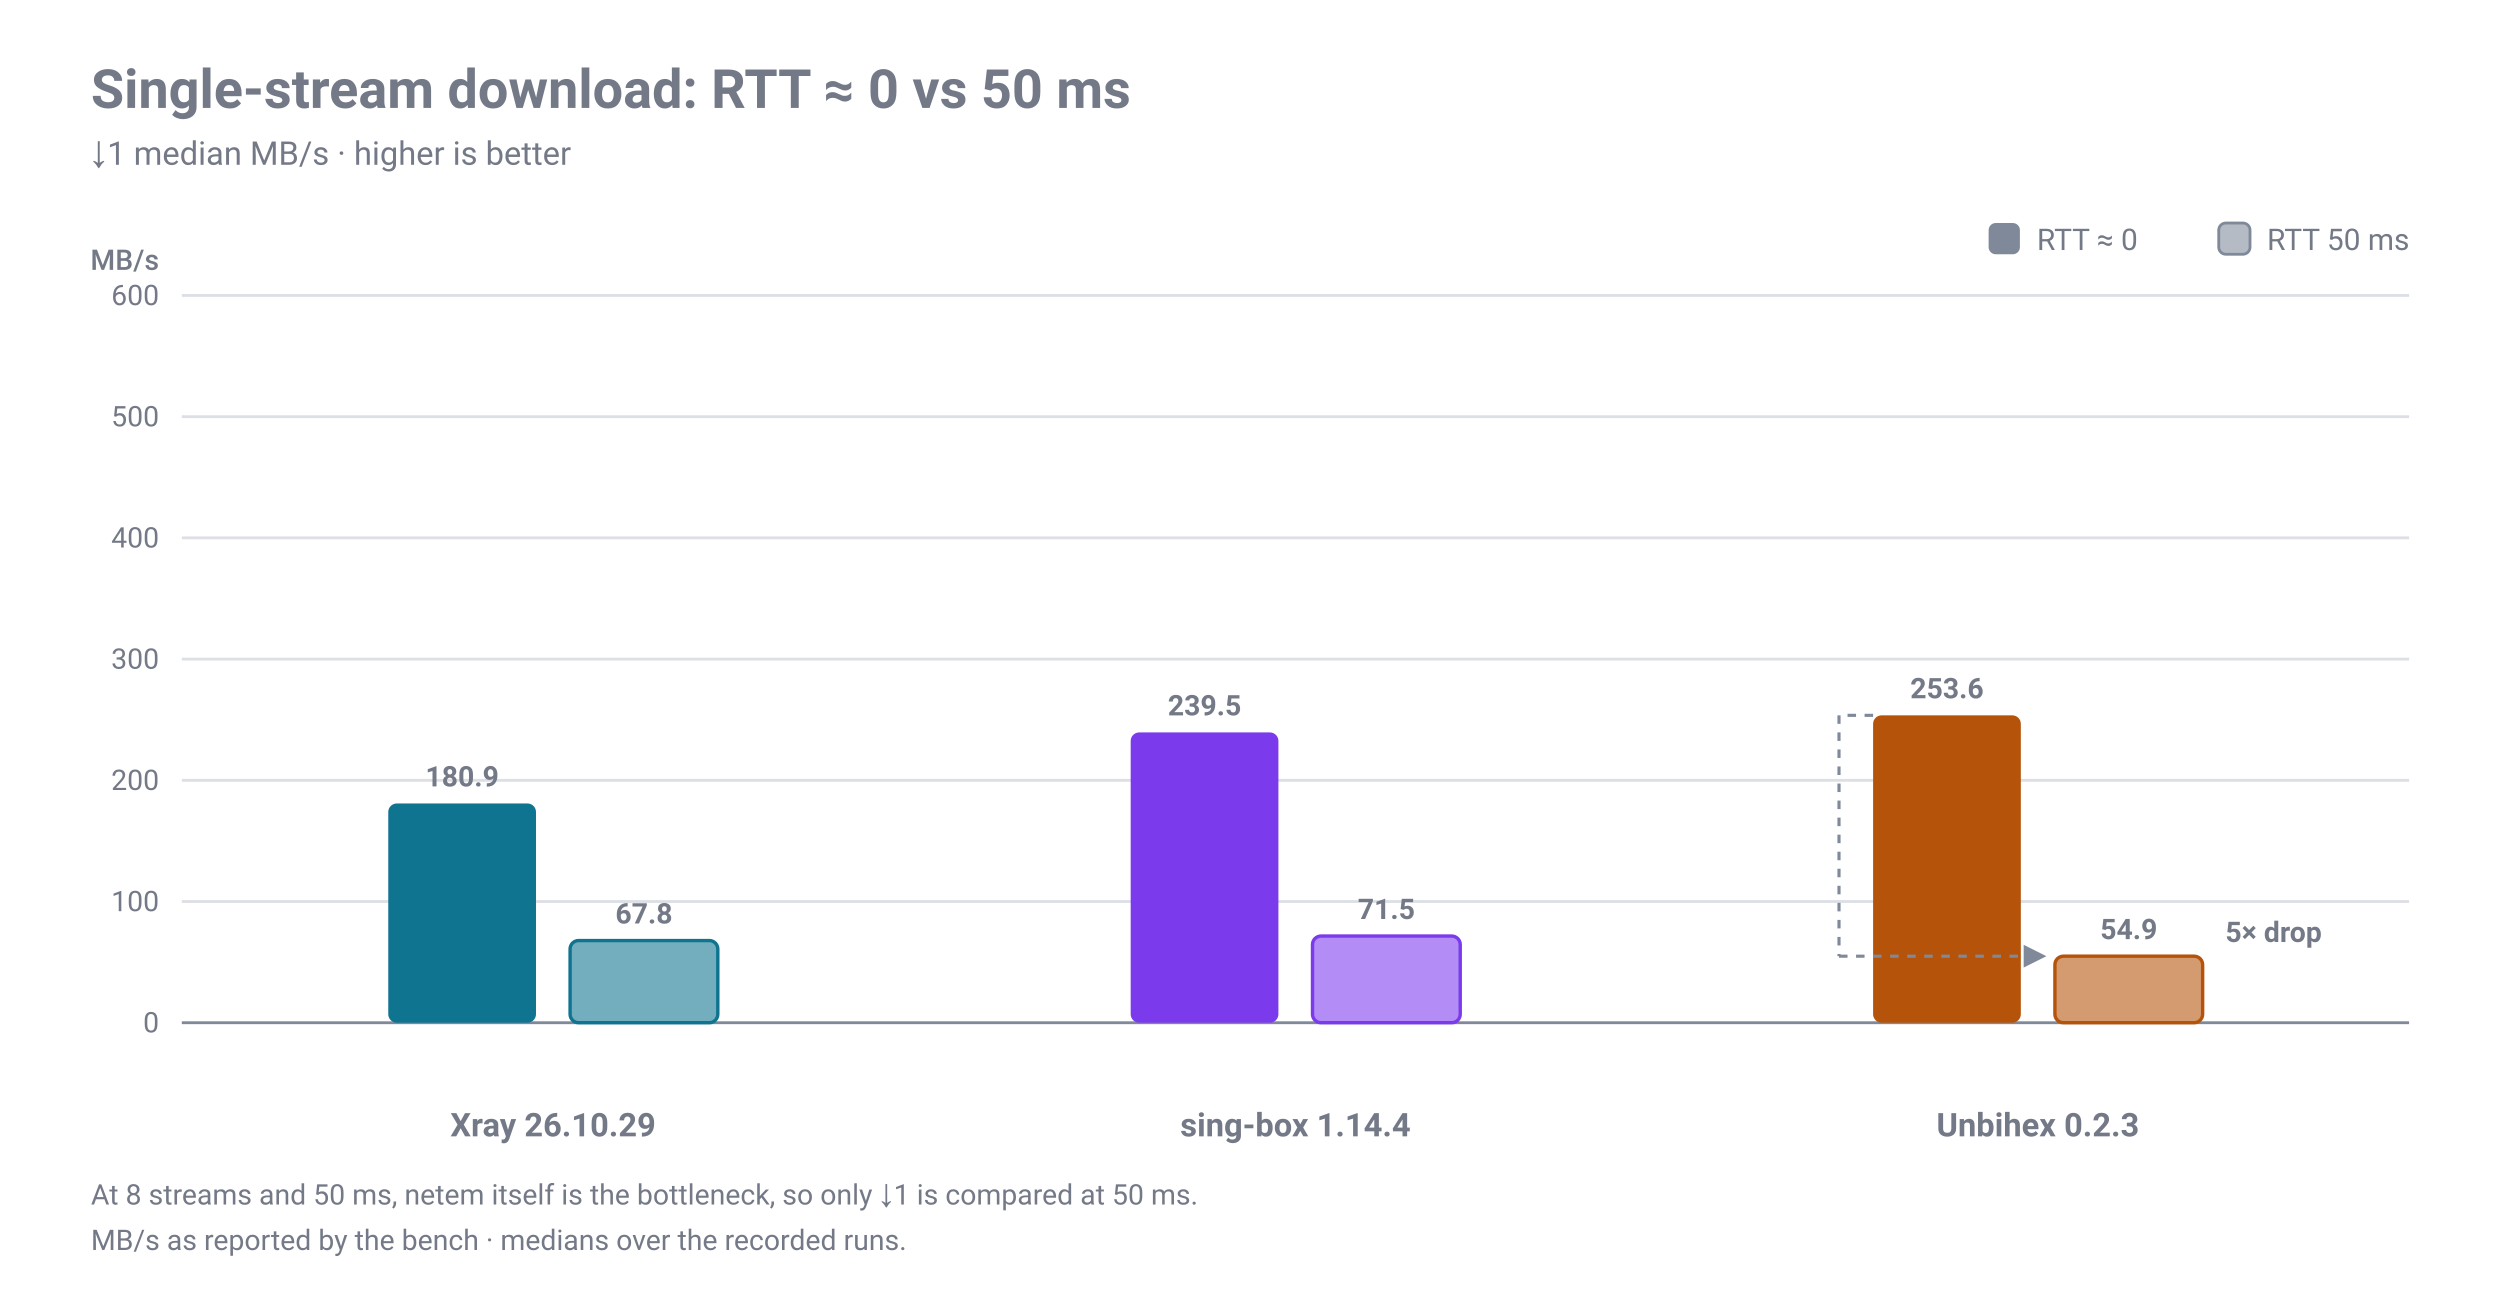
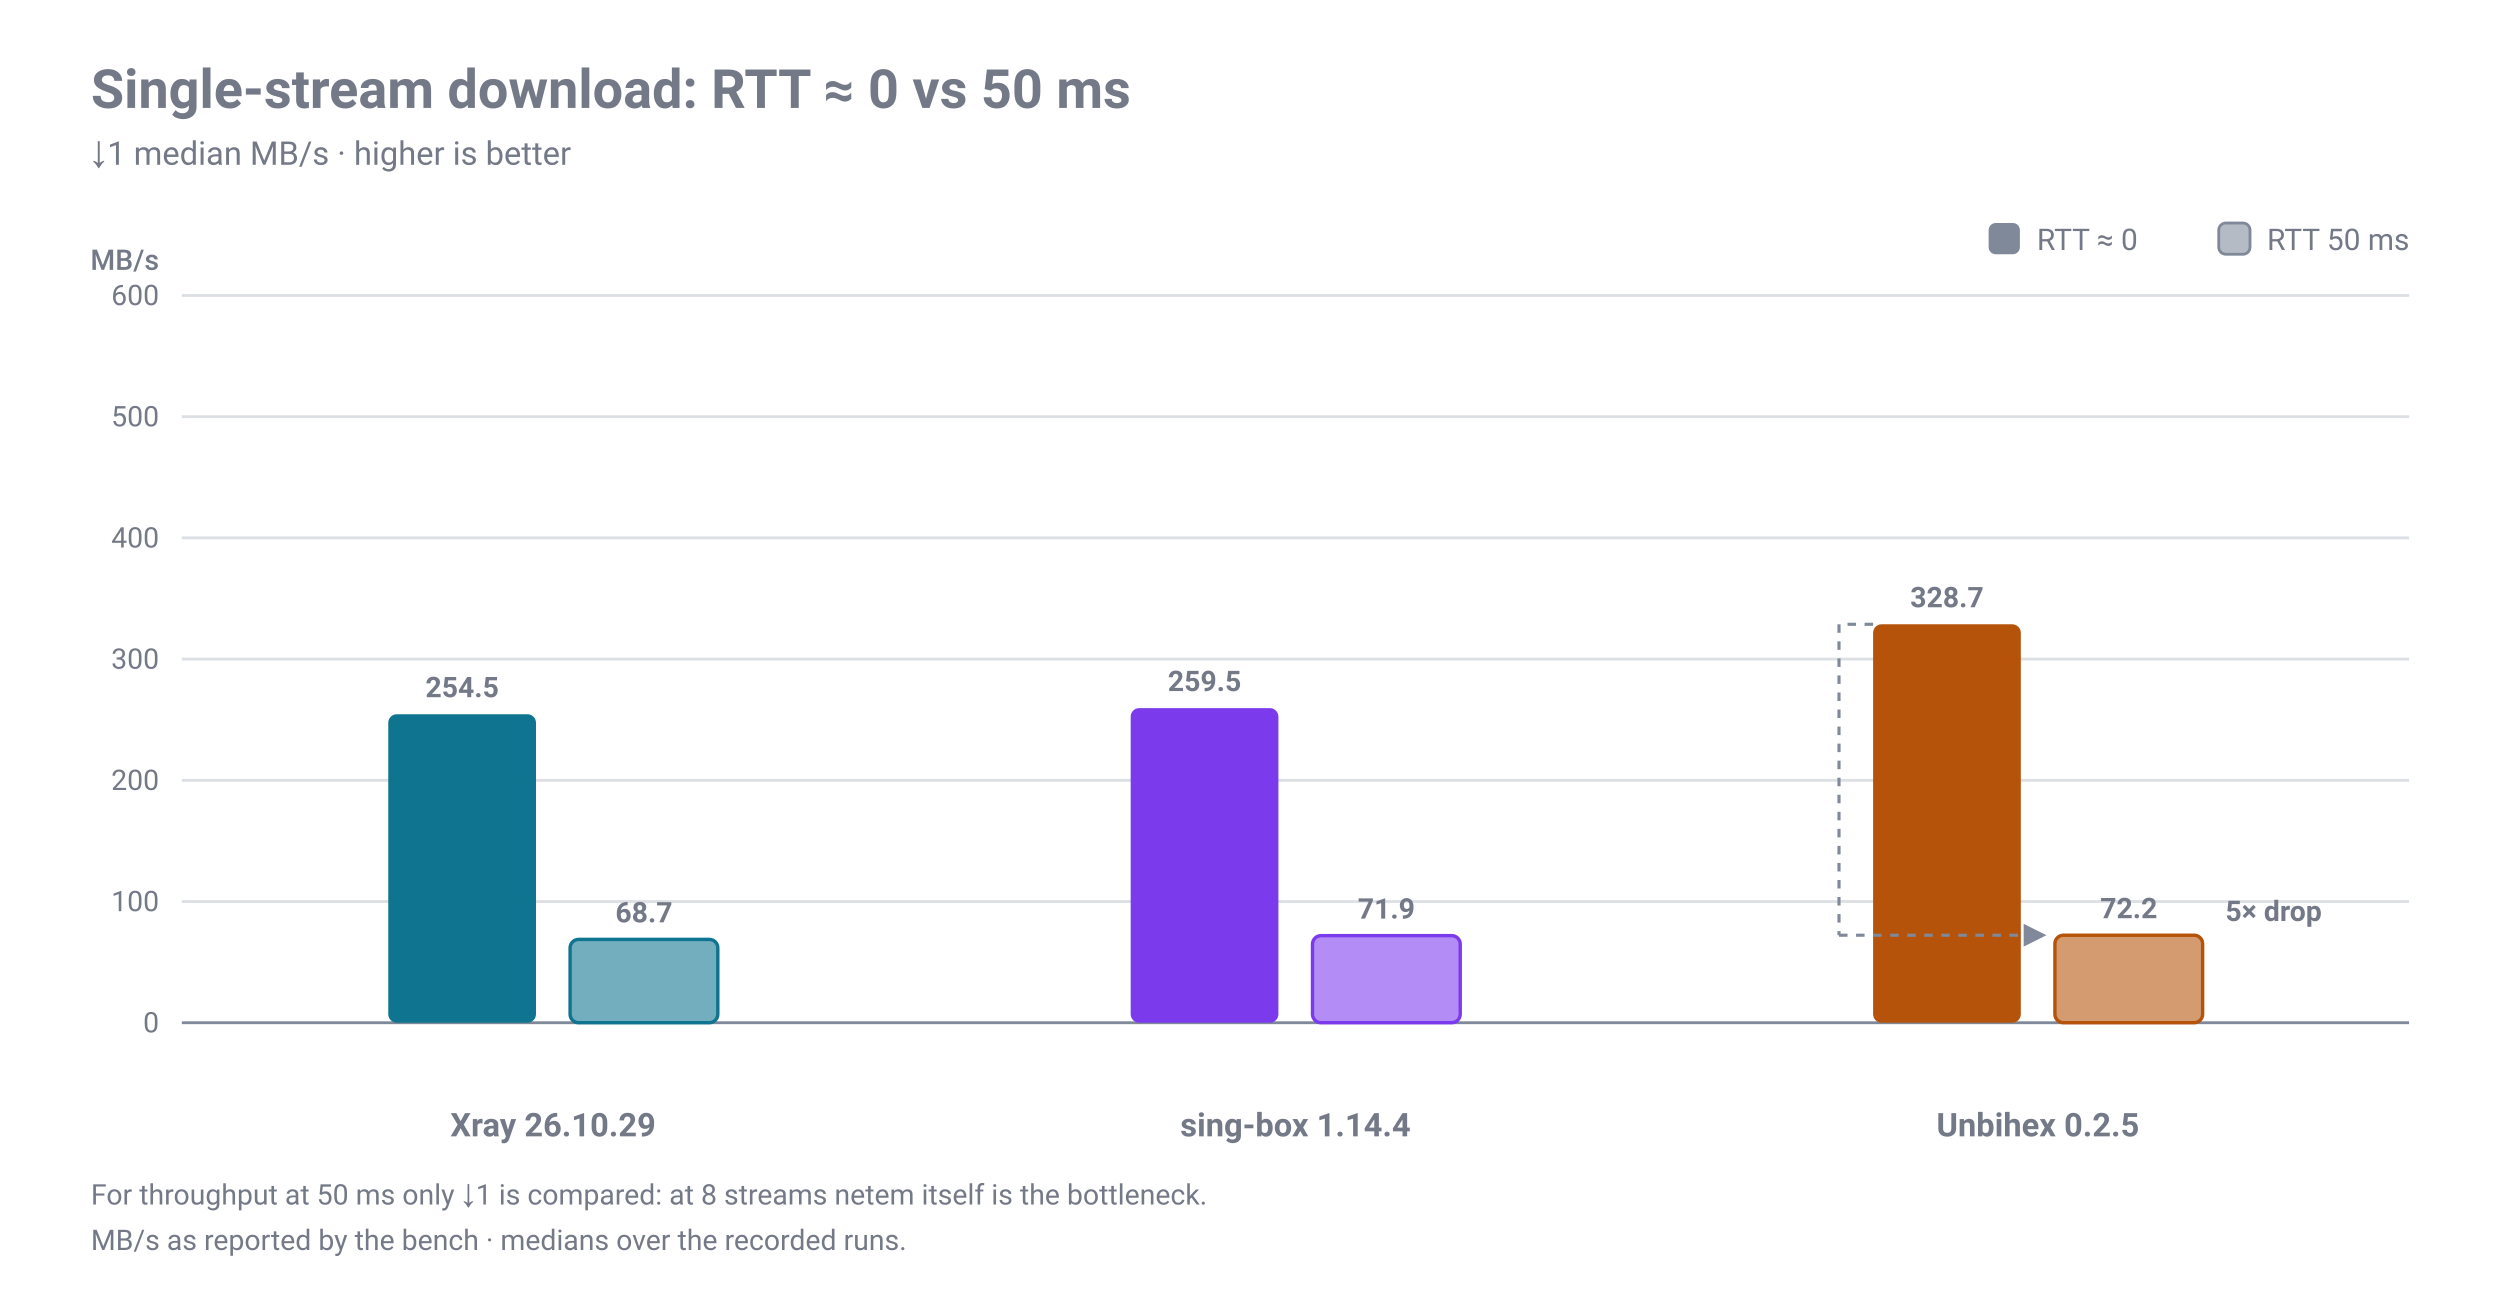
<svg xmlns="http://www.w3.org/2000/svg" viewBox="0 0 880 456" width="100%" role="img" aria-labelledby="chart-title chart-desc" font-family="-apple-system, 'Segoe UI', Roboto, Helvetica, Arial, sans-serif">
  <text x="32" y="38" font-size="19" fill="#747987" font-weight="650">Single-stream download: RTT ≈ 0 vs 50 ms</text>
  <text x="32" y="58" font-size="11.5" fill="#747987">↓1 median MB/s · higher is better</text>
  <text x="56" y="95" font-size="10" fill="#747987" text-anchor="end" font-weight="500">MB/s</text>
  <line x1="64" y1="360" x2="848" y2="360" stroke="#7f8999" stroke-width="1" />
  <text x="56" y="363.4" font-size="10" fill="#747987" text-anchor="end">0</text>
  <line x1="64" y1="317.33" x2="848" y2="317.33" stroke="#8a94a4" stroke-width="1" stroke-opacity="0.3" />
  <text x="56" y="320.73" font-size="10" fill="#747987" text-anchor="end">100</text>
  <line x1="64" y1="274.67" x2="848" y2="274.67" stroke="#8a94a4" stroke-width="1" stroke-opacity="0.3" />
  <text x="56" y="278.07" font-size="10" fill="#747987" text-anchor="end">200</text>
  <line x1="64" y1="232" x2="848" y2="232" stroke="#8a94a4" stroke-width="1" stroke-opacity="0.3" />
  <text x="56" y="235.4" font-size="10" fill="#747987" text-anchor="end">300</text>
  <line x1="64" y1="189.33" x2="848" y2="189.33" stroke="#8a94a4" stroke-width="1" stroke-opacity="0.3" />
  <text x="56" y="192.73" font-size="10" fill="#747987" text-anchor="end">400</text>
  <line x1="64" y1="146.67" x2="848" y2="146.67" stroke="#8a94a4" stroke-width="1" stroke-opacity="0.3" />
  <text x="56" y="150.07" font-size="10" fill="#747987" text-anchor="end">500</text>
  <line x1="64" y1="104" x2="848" y2="104" stroke="#8a94a4" stroke-width="1" stroke-opacity="0.3" />
  <text x="56" y="107.4" font-size="10" fill="#747987" text-anchor="end">600</text>
  <rect x="700" y="78.5" width="11" height="11" rx="2.5" fill="#7f8999" />
  <text x="717" y="88" font-size="10.5" fill="#747987">RTT ≈ 0</text>
  <rect x="781" y="78.5" width="11" height="11" rx="2.5" fill="#b5bbc4" stroke="#7f8999" stroke-width="1" />
  <text x="798" y="88" font-size="10.5" fill="#747987">RTT 50 ms</text>
-   <rect x="136.67" y="282.82" width="52" height="77.18" rx="3" fill="#0e7490" />
-   <text x="162.67" y="276.82" font-size="10" fill="#747987" text-anchor="middle" font-weight="600">180.9</text>
-   <rect x="200.67" y="331.07" width="52" height="28.93" rx="3" fill="#73aebf" stroke="#0e7490" stroke-width="1.2" />
-   <text x="226.67" y="325.07" font-size="10" fill="#747987" text-anchor="middle" font-weight="600">67.8</text>
+   <rect x="136.67" y="251.41" width="52" height="108.59" rx="3" fill="#0e7490" />
+   <text x="162.67" y="245.41" font-size="10" fill="#747987" text-anchor="middle" font-weight="600">254.5</text>
+   <rect x="200.67" y="330.67" width="52" height="29.33" rx="3" fill="#73aebf" stroke="#0e7490" stroke-width="1.2" />
+   <text x="226.67" y="324.67" font-size="10" fill="#747987" text-anchor="middle" font-weight="600">68.7</text>
  <text x="194.67" y="400" font-size="11.5" fill="#747987" text-anchor="middle" font-weight="600">Xray 26.10.29</text>
-   <rect x="398" y="257.81" width="52" height="102.19" rx="3" fill="#7c3aed" />
-   <text x="424" y="251.81" font-size="10" fill="#747987" text-anchor="middle" font-weight="600">239.5</text>
-   <rect x="462" y="329.49" width="52" height="30.51" rx="3" fill="#b38df5" stroke="#7c3aed" stroke-width="1.2" />
-   <text x="488" y="323.49" font-size="10" fill="#747987" text-anchor="middle" font-weight="600">71.5</text>
+   <rect x="398" y="249.26" width="52" height="110.74" rx="3" fill="#7c3aed" />
+   <text x="424" y="243.26" font-size="10" fill="#747987" text-anchor="middle" font-weight="600">259.5</text>
+   <rect x="462" y="329.34" width="52" height="30.66" rx="3" fill="#b38df5" stroke="#7c3aed" stroke-width="1.2" />
+   <text x="488" y="323.34" font-size="10" fill="#747987" text-anchor="middle" font-weight="600">71.9</text>
  <text x="456" y="400" font-size="11.5" fill="#747987" text-anchor="middle" font-weight="600">sing-box 1.14.4</text>
-   <rect x="659.33" y="251.8" width="52" height="108.2" rx="3" fill="#b45309" />
-   <text x="685.33" y="245.8" font-size="10" fill="#747987" text-anchor="middle" font-weight="600">253.6</text>
-   <rect x="723.33" y="336.58" width="52" height="23.42" rx="3" fill="#d49b70" stroke="#b45309" stroke-width="1.2" />
-   <text x="749.33" y="330.58" font-size="10" fill="#747987" text-anchor="middle" font-weight="600">54.9</text>
-   <text x="717.33" y="400" font-size="11.5" fill="#747987" text-anchor="middle" font-weight="600">Unbihex 0.2.3</text>
-   <line x1="659.33" y1="251.8" x2="647.33" y2="251.8" stroke="#7f8999" stroke-width="1.1" stroke-dasharray="3 3" />
-   <line x1="647.33" y1="251.8" x2="647.33" y2="336.58" stroke="#7f8999" stroke-width="1.1" stroke-dasharray="3 3" />
-   <line x1="647.33" y1="336.58" x2="714.33" y2="336.58" stroke="#7f8999" stroke-width="1.1" stroke-dasharray="3 3" />
-   <polygon points="720.33,336.58 712.33,332.58 712.33,340.58" fill="#7f8999" />
-   <text x="783.33" y="331.58" font-size="10" fill="#747987" font-weight="600">5× drop</text>
-   <text x="32" y="424" font-size="10" fill="#747987">At 8 streams and 50 ms, netem itself is the bottleneck, so only ↓1 is compared at 50 ms.</text>
+   <rect x="659.33" y="219.75" width="52" height="140.25" rx="3" fill="#b45309" />
+   <text x="685.33" y="213.75" font-size="10" fill="#747987" text-anchor="middle" font-weight="600">328.7</text>
+   <rect x="723.33" y="329.2" width="52" height="30.8" rx="3" fill="#d49b70" stroke="#b45309" stroke-width="1.2" />
+   <text x="749.33" y="323.2" font-size="10" fill="#747987" text-anchor="middle" font-weight="600">72.2</text>
+   <text x="717.33" y="400" font-size="11.5" fill="#747987" text-anchor="middle" font-weight="600">Unbihex 0.2.5</text>
+   <line x1="659.33" y1="219.75" x2="647.33" y2="219.75" stroke="#7f8999" stroke-width="1.1" stroke-dasharray="3 3" />
+   <line x1="647.33" y1="219.75" x2="647.33" y2="329.2" stroke="#7f8999" stroke-width="1.1" stroke-dasharray="3 3" />
+   <line x1="647.33" y1="329.2" x2="714.33" y2="329.2" stroke="#7f8999" stroke-width="1.1" stroke-dasharray="3 3" />
+   <polygon points="720.33,329.2 712.33,325.2 712.33,333.2" fill="#7f8999" />
+   <text x="783.33" y="324.2" font-size="10" fill="#747987" font-weight="600">5× drop</text>
+   <text x="32" y="424" font-size="10" fill="#747987">For throughput at 50 ms only ↓1 is compared: at 8 streams netem itself is the bottleneck.</text>
  <text x="32" y="440" font-size="10" fill="#747987">MB/s as reported by the bench · medians over the recorded runs.</text>
</svg>
